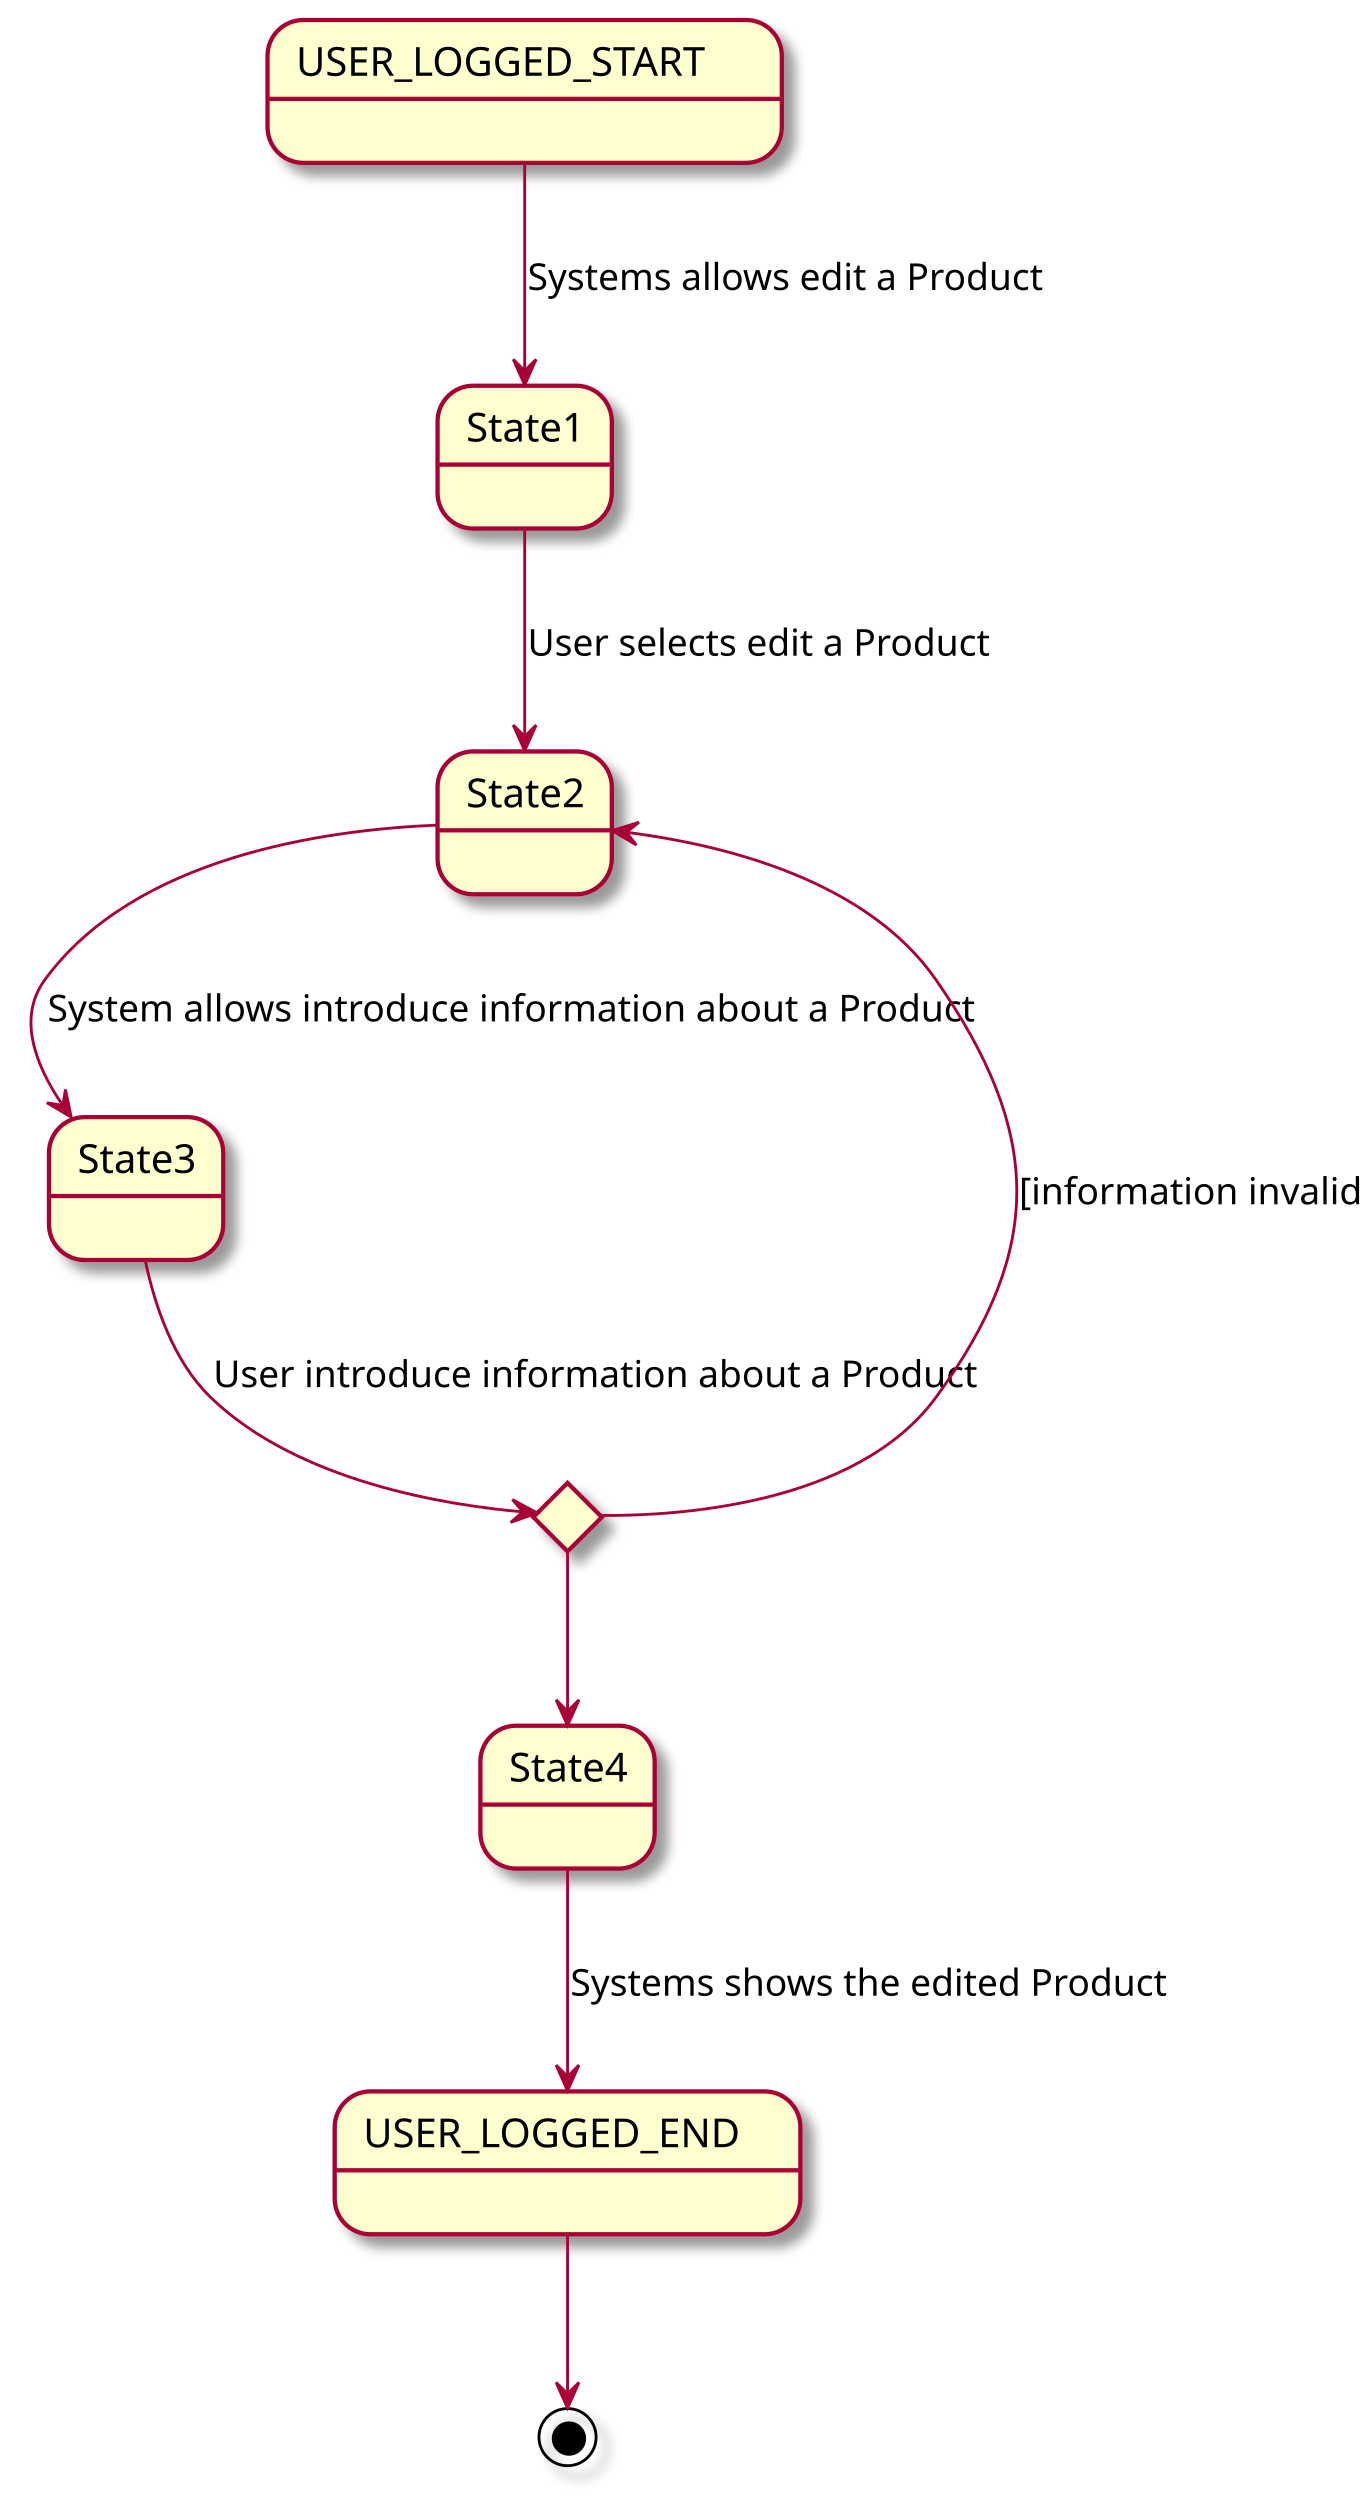
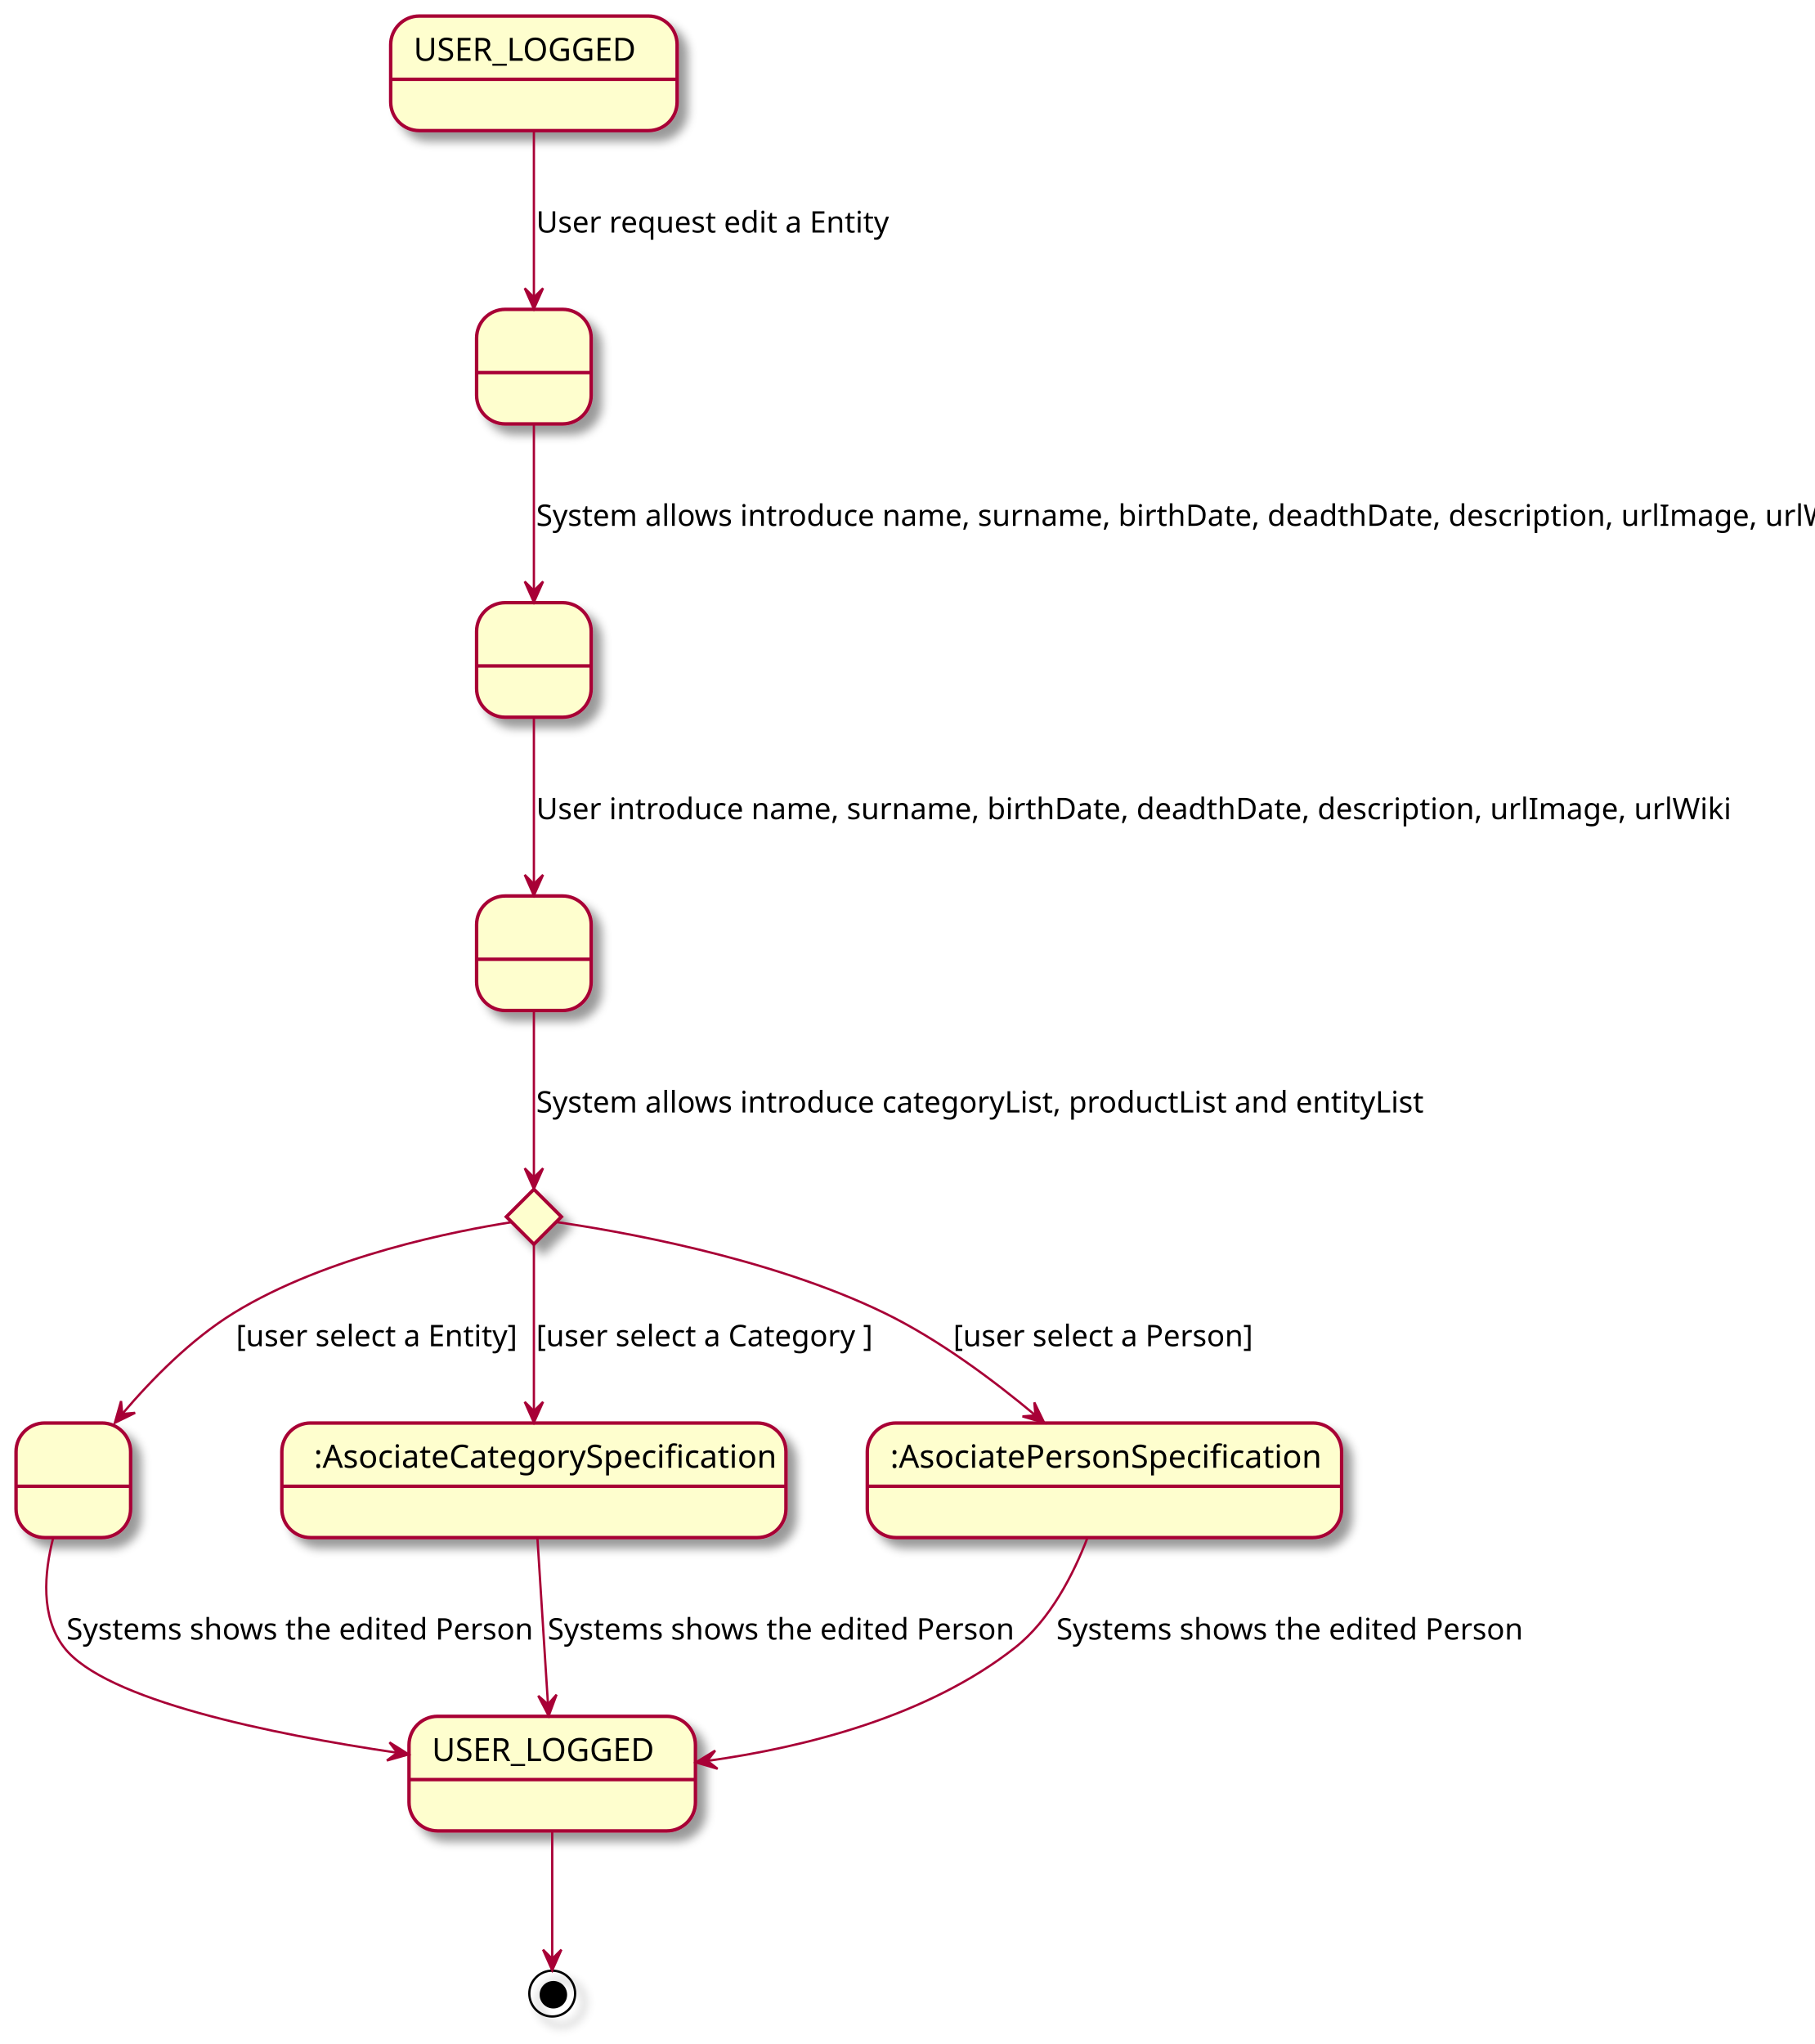
- <svg xmlns="http://www.w3.org/2000/svg" contentScriptType="application/ecmascript" contentStyleType="text/css" height="875px" preserveAspectRatio="none" style="width:477px;height:875px;" version="1.1" viewBox="0 0 477 875" width="477px" zoomAndPan="magnify">
+ <svg xmlns="http://www.w3.org/2000/svg" contentScriptType="application/ecmascript" contentStyleType="text/css" height="892px" preserveAspectRatio="none" style="width:792px;height:892px;background:#FFFFFF;" version="1.1" viewBox="0 0 792 892" width="792px" zoomAndPan="magnify">
  <defs>
-     <filter height="300%" id="f1xjsaoy1wvabj" width="300%" x="-1" y="-1">
+     <filter height="300%" id="f1k0bpkdfk7kty" width="300%" x="-1" y="-1">
      <feGaussianBlur result="blurOut" stdDeviation="2.0" />
      <feColorMatrix in="blurOut" result="blurOut2" type="matrix" values="0 0 0 0 0 0 0 0 0 0 0 0 0 0 0 0 0 0 .4 0" />
      <feOffset dx="4.0" dy="4.0" in="blurOut2" result="blurOut3" />
      <feBlend in="SourceGraphic" in2="blurOut3" mode="normal" />
    </filter>
  </defs>
  <g>
-     <g id="USER_LOGGED_START">
-       <rect fill="#FEFECE" filter="url(#f1xjsaoy1wvabj)" height="50" rx="12.5" ry="12.5" style="stroke:#A80036;stroke-width:1.5;" width="180" x="93.64" y="7" />
-       <line style="stroke:#A80036;stroke-width:1.5;" x1="93.64" x2="273.64" y1="34.609" y2="34.609" />
-       <text fill="#000000" font-family="sans-serif" font-size="14" lengthAdjust="spacing" textLength="160" x="103.64" y="26.533">USER_LOGGED_START</text>
-     </g>
    <g id="State1">
-       <rect fill="#FEFECE" filter="url(#f1xjsaoy1wvabj)" height="50" rx="12.5" ry="12.5" style="stroke:#A80036;stroke-width:1.5;" width="61" x="153.14" y="135" />
-       <line style="stroke:#A80036;stroke-width:1.5;" x1="153.14" x2="214.14" y1="162.609" y2="162.609" />
-       <text fill="#000000" font-family="sans-serif" font-size="14" lengthAdjust="spacing" textLength="41" x="163.14" y="154.533">State1</text>
+       <rect fill="#FEFECE" filter="url(#f1k0bpkdfk7kty)" height="50" rx="12.5" ry="12.5" style="stroke:#A80036;stroke-width:1.5;" width="50" x="208" y="135" />
+       <line style="stroke:#A80036;stroke-width:1.5;" x1="208" x2="258" y1="162.609" y2="162.609" />
+       <text fill="#000000" font-family="sans-serif" font-size="14" lengthAdjust="spacing" textLength="0" x="235" y="154.533" />
    </g>
    <g id="State2">
-       <rect fill="#FEFECE" filter="url(#f1xjsaoy1wvabj)" height="50" rx="12.5" ry="12.5" style="stroke:#A80036;stroke-width:1.5;" width="61" x="153.14" y="263" />
-       <line style="stroke:#A80036;stroke-width:1.5;" x1="153.14" x2="214.14" y1="290.609" y2="290.609" />
-       <text fill="#000000" font-family="sans-serif" font-size="14" lengthAdjust="spacing" textLength="41" x="163.14" y="282.533">State2</text>
+       <rect fill="#FEFECE" filter="url(#f1k0bpkdfk7kty)" height="50" rx="12.5" ry="12.5" style="stroke:#A80036;stroke-width:1.5;" width="50" x="208" y="263" />
+       <line style="stroke:#A80036;stroke-width:1.5;" x1="208" x2="258" y1="290.609" y2="290.609" />
+       <text fill="#000000" font-family="sans-serif" font-size="14" lengthAdjust="spacing" textLength="0" x="235" y="282.533" />
    </g>
    <g id="State3">
-       <rect fill="#FEFECE" filter="url(#f1xjsaoy1wvabj)" height="50" rx="12.5" ry="12.5" style="stroke:#A80036;stroke-width:1.5;" width="61" x="17.14" y="391" />
-       <line style="stroke:#A80036;stroke-width:1.5;" x1="17.14" x2="78.14" y1="418.609" y2="418.609" />
-       <text fill="#000000" font-family="sans-serif" font-size="14" lengthAdjust="spacing" textLength="41" x="27.14" y="410.533">State3</text>
+       <rect fill="#FEFECE" filter="url(#f1k0bpkdfk7kty)" height="50" rx="12.5" ry="12.5" style="stroke:#A80036;stroke-width:1.5;" width="50" x="208" y="391" />
+       <line style="stroke:#A80036;stroke-width:1.5;" x1="208" x2="258" y1="418.609" y2="418.609" />
+       <text fill="#000000" font-family="sans-serif" font-size="14" lengthAdjust="spacing" textLength="0" x="235" y="410.533" />
    </g>
-     <polygon fill="#FEFECE" filter="url(#f1xjsaoy1wvabj)" points="198.64,519,210.64,531,198.64,543,186.64,531,198.64,519" style="stroke:#A80036;stroke-width:1.5;" />
+     <g id="State6">
+       <rect fill="#FEFECE" filter="url(#f1k0bpkdfk7kty)" height="50" rx="12.5" ry="12.5" style="stroke:#A80036;stroke-width:1.5;" width="50" x="7" y="621" />
+       <line style="stroke:#A80036;stroke-width:1.5;" x1="7" x2="57" y1="648.609" y2="648.609" />
+       <text fill="#000000" font-family="sans-serif" font-size="14" lengthAdjust="spacing" textLength="0" x="34" y="640.533" />
+     </g>
    <g id="State4">
-       <rect fill="#FEFECE" filter="url(#f1xjsaoy1wvabj)" height="50" rx="12.5" ry="12.5" style="stroke:#A80036;stroke-width:1.5;" width="61" x="168.14" y="604" />
-       <line style="stroke:#A80036;stroke-width:1.5;" x1="168.14" x2="229.14" y1="631.609" y2="631.609" />
-       <text fill="#000000" font-family="sans-serif" font-size="14" lengthAdjust="spacing" textLength="41" x="178.14" y="623.533">State4</text>
+       <rect fill="#FEFECE" filter="url(#f1k0bpkdfk7kty)" height="50" rx="12.5" ry="12.5" style="stroke:#A80036;stroke-width:1.5;" width="220" x="123" y="621" />
+       <line style="stroke:#A80036;stroke-width:1.5;" x1="123" x2="343" y1="648.609" y2="648.609" />
+       <text fill="#000000" font-family="sans-serif" font-size="14" lengthAdjust="spacing" textLength="196" x="137" y="640.533">:AsociateCategorySpecification</text>
+     </g>
+     <g id="State5">
+       <rect fill="#FEFECE" filter="url(#f1k0bpkdfk7kty)" height="50" rx="12.5" ry="12.5" style="stroke:#A80036;stroke-width:1.5;" width="207" x="378.5" y="621" />
+       <line style="stroke:#A80036;stroke-width:1.5;" x1="378.5" x2="585.5" y1="648.609" y2="648.609" />
+       <text fill="#000000" font-family="sans-serif" font-size="14" lengthAdjust="spacing" textLength="183" x="388.5" y="640.533">:AsociatePersonSpecification</text>
+     </g>
+     <g id="USER_LOGGED_START">
+       <rect fill="#FEFECE" filter="url(#f1k0bpkdfk7kty)" height="50" rx="12.5" ry="12.5" style="stroke:#A80036;stroke-width:1.5;" width="125" x="170.5" y="7" />
+       <line style="stroke:#A80036;stroke-width:1.5;" x1="170.5" x2="295.5" y1="34.609" y2="34.609" />
+       <text fill="#000000" font-family="sans-serif" font-size="14" lengthAdjust="spacing" textLength="105" x="180.5" y="26.533">USER_LOGGED</text>
    </g>
    <g id="USER_LOGGED_END">
-       <rect fill="#FEFECE" filter="url(#f1xjsaoy1wvabj)" height="50" rx="12.5" ry="12.5" style="stroke:#A80036;stroke-width:1.5;" width="163" x="117.14" y="732" />
-       <line style="stroke:#A80036;stroke-width:1.5;" x1="117.14" x2="280.14" y1="759.609" y2="759.609" />
-       <text fill="#000000" font-family="sans-serif" font-size="14" lengthAdjust="spacing" textLength="143" x="127.14" y="751.533">USER_LOGGED_END</text>
+       <rect fill="#FEFECE" filter="url(#f1k0bpkdfk7kty)" height="50" rx="12.5" ry="12.5" style="stroke:#A80036;stroke-width:1.5;" width="125" x="178.5" y="749" />
+       <line style="stroke:#A80036;stroke-width:1.5;" x1="178.5" x2="303.5" y1="776.609" y2="776.609" />
+       <text fill="#000000" font-family="sans-serif" font-size="14" lengthAdjust="spacing" textLength="105" x="188.5" y="768.533">USER_LOGGED</text>
    </g>
-     <ellipse cx="198.64" cy="853" filter="url(#f1xjsaoy1wvabj)" rx="10" ry="10" style="stroke:#000000;stroke-width:1.0;fill:none;" />
-     <ellipse cx="199.14" cy="853.5" fill="#000000" rx="6" ry="6" style="stroke:none;stroke-width:1.0;" />
-     <path d="M183.64,57.29 C183.64,77.95 183.64,107.67 183.64,129.65 " fill="none" id="USER_LOGGED_START-to-State1" style="stroke:#A80036;stroke-width:1.0;" />
-     <polygon fill="#A80036" points="183.64,134.78,187.64,125.78,183.64,129.78,179.64,125.78,183.64,134.78" style="stroke:#A80036;stroke-width:1.0;" />
-     <text fill="#000000" font-family="sans-serif" font-size="13" lengthAdjust="spacing" textLength="177" x="184.64" y="101.495">Systems allows edit a Product</text>
-     <path d="M183.64,185.29 C183.64,205.95 183.64,235.67 183.64,257.65 " fill="none" id="State1-to-State2" style="stroke:#A80036;stroke-width:1.0;" />
-     <polygon fill="#A80036" points="183.64,262.78,187.64,253.78,183.64,257.78,179.64,253.78,183.64,262.78" style="stroke:#A80036;stroke-width:1.0;" />
-     <text fill="#000000" font-family="sans-serif" font-size="13" lengthAdjust="spacing" textLength="158" x="184.64" y="229.495">User selects edit a Product</text>
-     <path d="M152.98,288.8 C113.75,290.4 47.13,299.8 15.64,343 C6,356.22 12.36,372.81 21.87,386.73 " fill="none" id="State2-to-State3" style="stroke:#A80036;stroke-width:1.0;" />
-     <polygon fill="#A80036" points="24.91,390.96,22.908,381.317,21.993,386.899,16.411,385.984,24.91,390.96" style="stroke:#A80036;stroke-width:1.0;" />
-     <text fill="#000000" font-family="sans-serif" font-size="13" lengthAdjust="spacing" textLength="306" x="16.64" y="357.495">System allows introduce information about a Product</text>
-     <path d="M50.88,441.33 C54.15,456.88 60.67,476.41 73.64,489 C104.24,518.7 156.7,526.89 182.85,529.14 " fill="none" id="State3-to-c" style="stroke:#A80036;stroke-width:1.0;" />
-     <polygon fill="#A80036" points="188.02,529.54,179.355,524.858,183.035,529.154,178.738,532.834,188.02,529.54" style="stroke:#A80036;stroke-width:1.0;" />
-     <text fill="#000000" font-family="sans-serif" font-size="13" lengthAdjust="spacing" textLength="248" x="74.64" y="485.495">User introduce information about a Product</text>
-     <path d="M210.08,530.41 C236.13,530.66 299.76,527.12 327.64,489 C365.95,436.63 364.6,396.33 327.64,343 C303.46,308.11 253.77,295.73 219.59,291.35 " fill="none" id="c-to-State2" style="stroke:#A80036;stroke-width:1.0;" />
-     <polygon fill="#A80036" points="214.24,290.72,222.71,295.746,219.206,291.305,223.646,287.8,214.24,290.72" style="stroke:#A80036;stroke-width:1.0;" />
-     <text fill="#000000" font-family="sans-serif" font-size="13" lengthAdjust="spacing" textLength="113" x="356.64" y="421.495">[information invalid]</text>
-     <path d="M198.64,543.01 C198.64,556.52 198.64,579.94 198.64,598.77 " fill="none" id="c-to-State4" style="stroke:#A80036;stroke-width:1.0;" />
-     <polygon fill="#A80036" points="198.64,603.95,202.64,594.95,198.64,598.95,194.64,594.95,198.64,603.95" style="stroke:#A80036;stroke-width:1.0;" />
-     <path d="M198.64,654.29 C198.64,674.95 198.64,704.67 198.64,726.65 " fill="none" id="State4-to-USER_LOGGED_END" style="stroke:#A80036;stroke-width:1.0;" />
-     <polygon fill="#A80036" points="198.64,731.78,202.64,722.78,198.64,726.78,194.64,722.78,198.64,731.78" style="stroke:#A80036;stroke-width:1.0;" />
-     <text fill="#000000" font-family="sans-serif" font-size="13" lengthAdjust="spacing" textLength="203" x="199.64" y="698.495">Systems shows the edited Product</text>
-     <path d="M198.64,782.21 C198.64,799.84 198.64,823.13 198.64,837.84 " fill="none" id="USER_LOGGED_END-to-*end" style="stroke:#A80036;stroke-width:1.0;" />
-     <polygon fill="#A80036" points="198.64,842.84,202.64,833.84,198.64,837.84,194.64,833.84,198.64,842.84" style="stroke:#A80036;stroke-width:1.0;" />
+     <polygon fill="#FEFECE" filter="url(#f1k0bpkdfk7kty)" points="233,519,245,531,233,543,221,531,233,519" style="stroke:#A80036;stroke-width:1.5;" />
+     <ellipse cx="241" cy="870" filter="url(#f1k0bpkdfk7kty)" rx="10" ry="10" style="stroke:#000000;stroke-width:1.0;fill:none;" />
+     <ellipse cx="241.5" cy="870.5" fill="#000000" rx="6" ry="6" style="stroke:none;stroke-width:1.0;" />
+     <path d="M233,57.29 C233,77.95 233,107.67 233,129.65 " fill="none" id="USER_LOGGED_START-to-State1" style="stroke:#A80036;stroke-width:1.0;" />
+     <polygon fill="#A80036" points="233,134.78,237,125.78,233,129.78,229,125.78,233,134.78" style="stroke:#A80036;stroke-width:1.0;" />
+     <text fill="#000000" font-family="sans-serif" font-size="13" lengthAdjust="spacing" textLength="148" x="234" y="101.495">User request edit a Entity</text>
+     <path d="M233,185.29 C233,205.95 233,235.67 233,257.65 " fill="none" id="State1-to-State2" style="stroke:#A80036;stroke-width:1.0;" />
+     <polygon fill="#A80036" points="233,262.78,237,253.78,233,257.78,229,253.78,233,262.78" style="stroke:#A80036;stroke-width:1.0;" />
+     <text fill="#000000" font-family="sans-serif" font-size="13" lengthAdjust="spacing" textLength="550" x="234" y="229.495">System allows introduce name, surname, birthDate, deadthDate, description, urlImage, urlWiki,</text>
+     <path d="M233,313.29 C233,333.95 233,363.67 233,385.65 " fill="none" id="State2-to-State3" style="stroke:#A80036;stroke-width:1.0;" />
+     <polygon fill="#A80036" points="233,390.78,237,381.78,233,385.78,229,381.78,233,390.78" style="stroke:#A80036;stroke-width:1.0;" />
+     <text fill="#000000" font-family="sans-serif" font-size="13" lengthAdjust="spacing" textLength="488" x="234" y="357.495">User introduce name, surname, birthDate, deadthDate, description, urlImage, urlWiki</text>
+     <path d="M233,441.24 C233,462.99 233,494.32 233,513.35 " fill="none" id="State3-to-d" style="stroke:#A80036;stroke-width:1.0;" />
+     <polygon fill="#A80036" points="233,518.84,237,509.84,233,513.84,229,509.84,233,518.84" style="stroke:#A80036;stroke-width:1.0;" />
+     <text fill="#000000" font-family="sans-serif" font-size="13" lengthAdjust="spacing" textLength="371" x="234" y="485.495">System allows introduce categoryList, productList and entityList</text>
+     <path d="M233,543.25 C233,559.96 233,591.91 233,615.57 " fill="none" id="d-to-State4" style="stroke:#A80036;stroke-width:1.0;" />
+     <polygon fill="#A80036" points="233,620.79,237,611.79,233,615.79,229,611.79,233,620.79" style="stroke:#A80036;stroke-width:1.0;" />
+     <text fill="#000000" font-family="sans-serif" font-size="13" lengthAdjust="spacing" textLength="143" x="234" y="587.495">[user select a Category ]</text>
+     <path d="M242.76,533.3 C267.69,536.88 335.3,548.34 386,573 C409.86,584.61 433.74,602.49 451.72,617.52 " fill="none" id="d-to-State5" style="stroke:#A80036;stroke-width:1.0;" />
+     <polygon fill="#A80036" points="455.69,620.88,451.405,612.012,451.874,617.65,446.236,618.119,455.69,620.88" style="stroke:#A80036;stroke-width:1.0;" />
+     <text fill="#000000" font-family="sans-serif" font-size="13" lengthAdjust="spacing" textLength="128" x="416" y="587.495">[user select a Person]</text>
+     <path d="M223.11,533.39 C200.29,536.94 142.8,547.91 102,573 C83.4,584.44 66.25,601.91 53.58,616.78 " fill="none" id="d-to-State6" style="stroke:#A80036;stroke-width:1.0;" />
+     <polygon fill="#A80036" points="50.13,620.9,58.971,616.56,53.337,617.064,52.833,611.429,50.13,620.9" style="stroke:#A80036;stroke-width:1.0;" />
+     <text fill="#000000" font-family="sans-serif" font-size="13" lengthAdjust="spacing" textLength="121" x="103" y="587.495">[user select a Entity]</text>
+     <path d="M234.54,671.29 C235.85,691.95 237.74,721.67 239.14,743.65 " fill="none" id="State4-to-USER_LOGGED_END" style="stroke:#A80036;stroke-width:1.0;" />
+     <polygon fill="#A80036" points="239.46,748.78,242.886,739.546,239.145,743.79,234.902,740.049,239.46,748.78" style="stroke:#A80036;stroke-width:1.0;" />
+     <text fill="#000000" font-family="sans-serif" font-size="13" lengthAdjust="spacing" textLength="199" x="239" y="715.495">Systems shows the edited Person</text>
+     <path d="M474.6,671.05 C468.53,686.88 458.4,706.85 443,719 C404.79,749.13 351.21,762.52 308.83,768.43 " fill="none" id="State5-to-USER_LOGGED_END" style="stroke:#A80036;stroke-width:1.0;" />
+     <polygon fill="#A80036" points="303.72,769.11,313.168,771.893,308.677,768.453,312.116,763.962,303.72,769.11" style="stroke:#A80036;stroke-width:1.0;" />
+     <text fill="#000000" font-family="sans-serif" font-size="13" lengthAdjust="spacing" textLength="199" x="461" y="715.495">Systems shows the edited Person</text>
+     <path d="M23.21,671.11 C19.3,686.37 17.62,705.66 28,719 C45.85,741.94 117.94,756.71 173.35,764.9 " fill="none" id="State6-to-USER_LOGGED_END" style="stroke:#A80036;stroke-width:1.0;" />
+     <polygon fill="#A80036" points="178.33,765.62,169.995,760.374,173.381,764.905,168.85,768.292,178.33,765.62" style="stroke:#A80036;stroke-width:1.0;" />
+     <text fill="#000000" font-family="sans-serif" font-size="13" lengthAdjust="spacing" textLength="199" x="29" y="715.495">Systems shows the edited Person</text>
+     <path d="M241,799.21 C241,816.84 241,840.13 241,854.84 " fill="none" id="USER_LOGGED_END-to-*end" style="stroke:#A80036;stroke-width:1.0;" />
+     <polygon fill="#A80036" points="241,859.84,245,850.84,241,854.84,237,850.84,241,859.84" style="stroke:#A80036;stroke-width:1.0;" />
  </g>
</svg>
